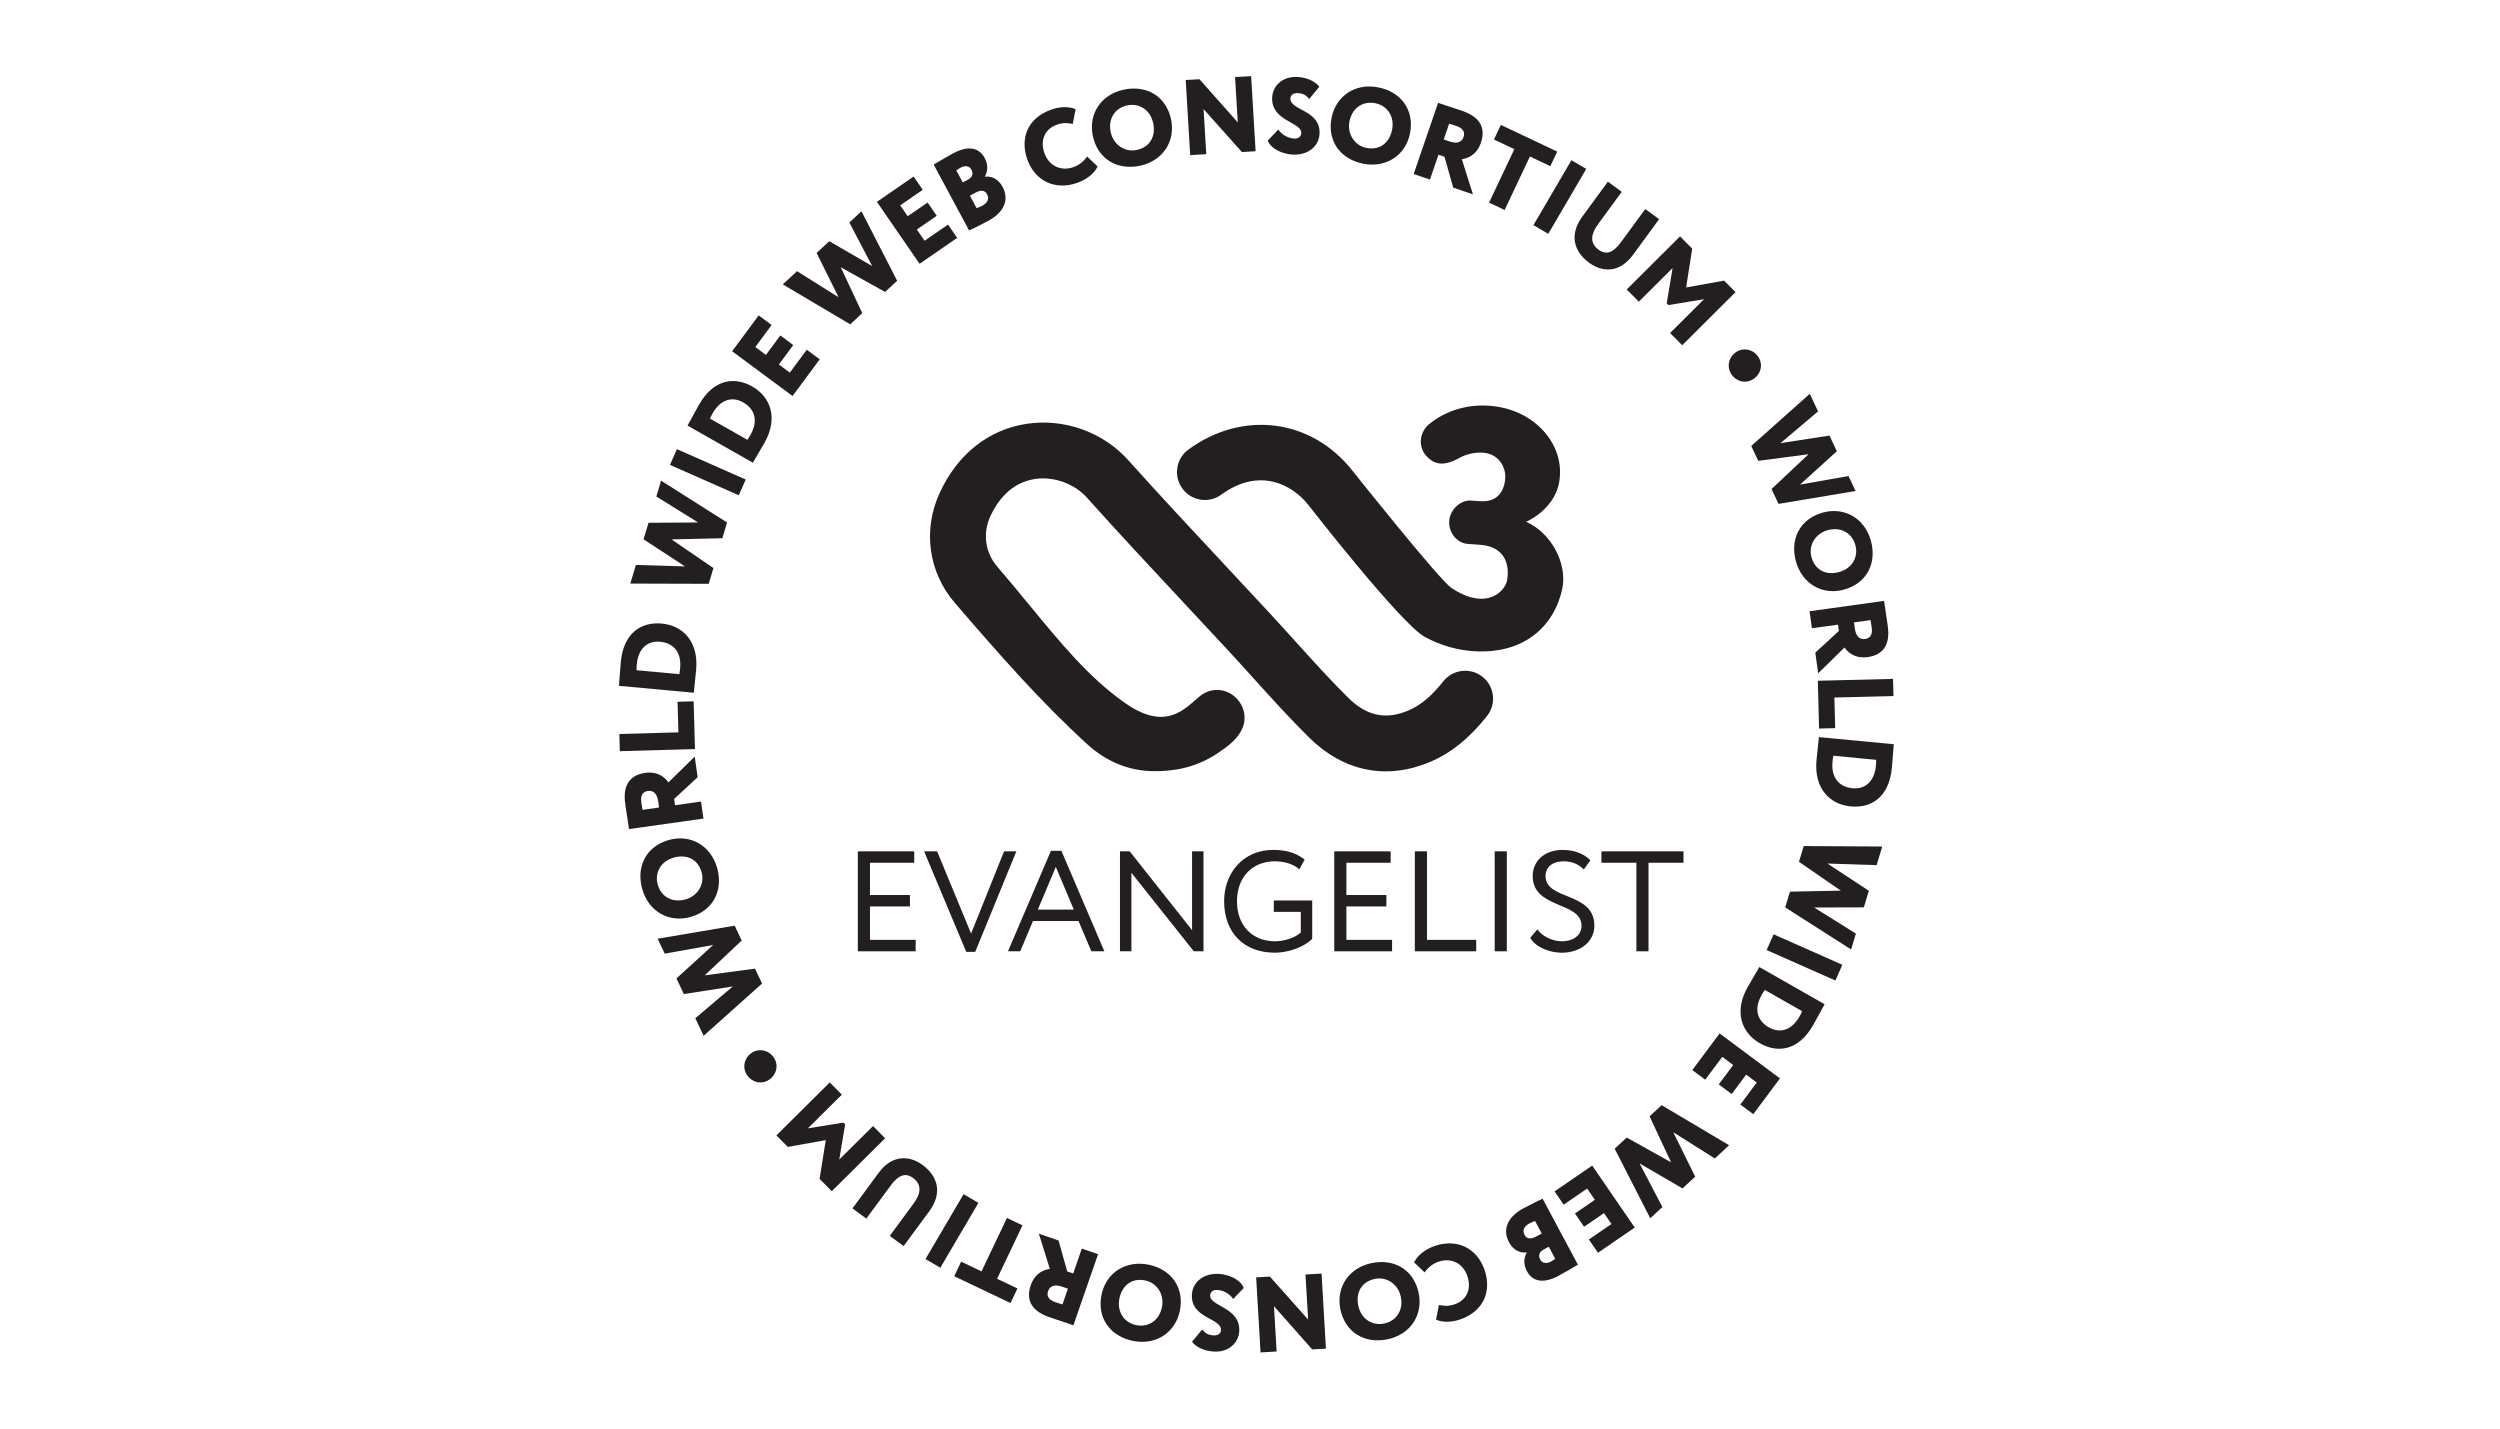
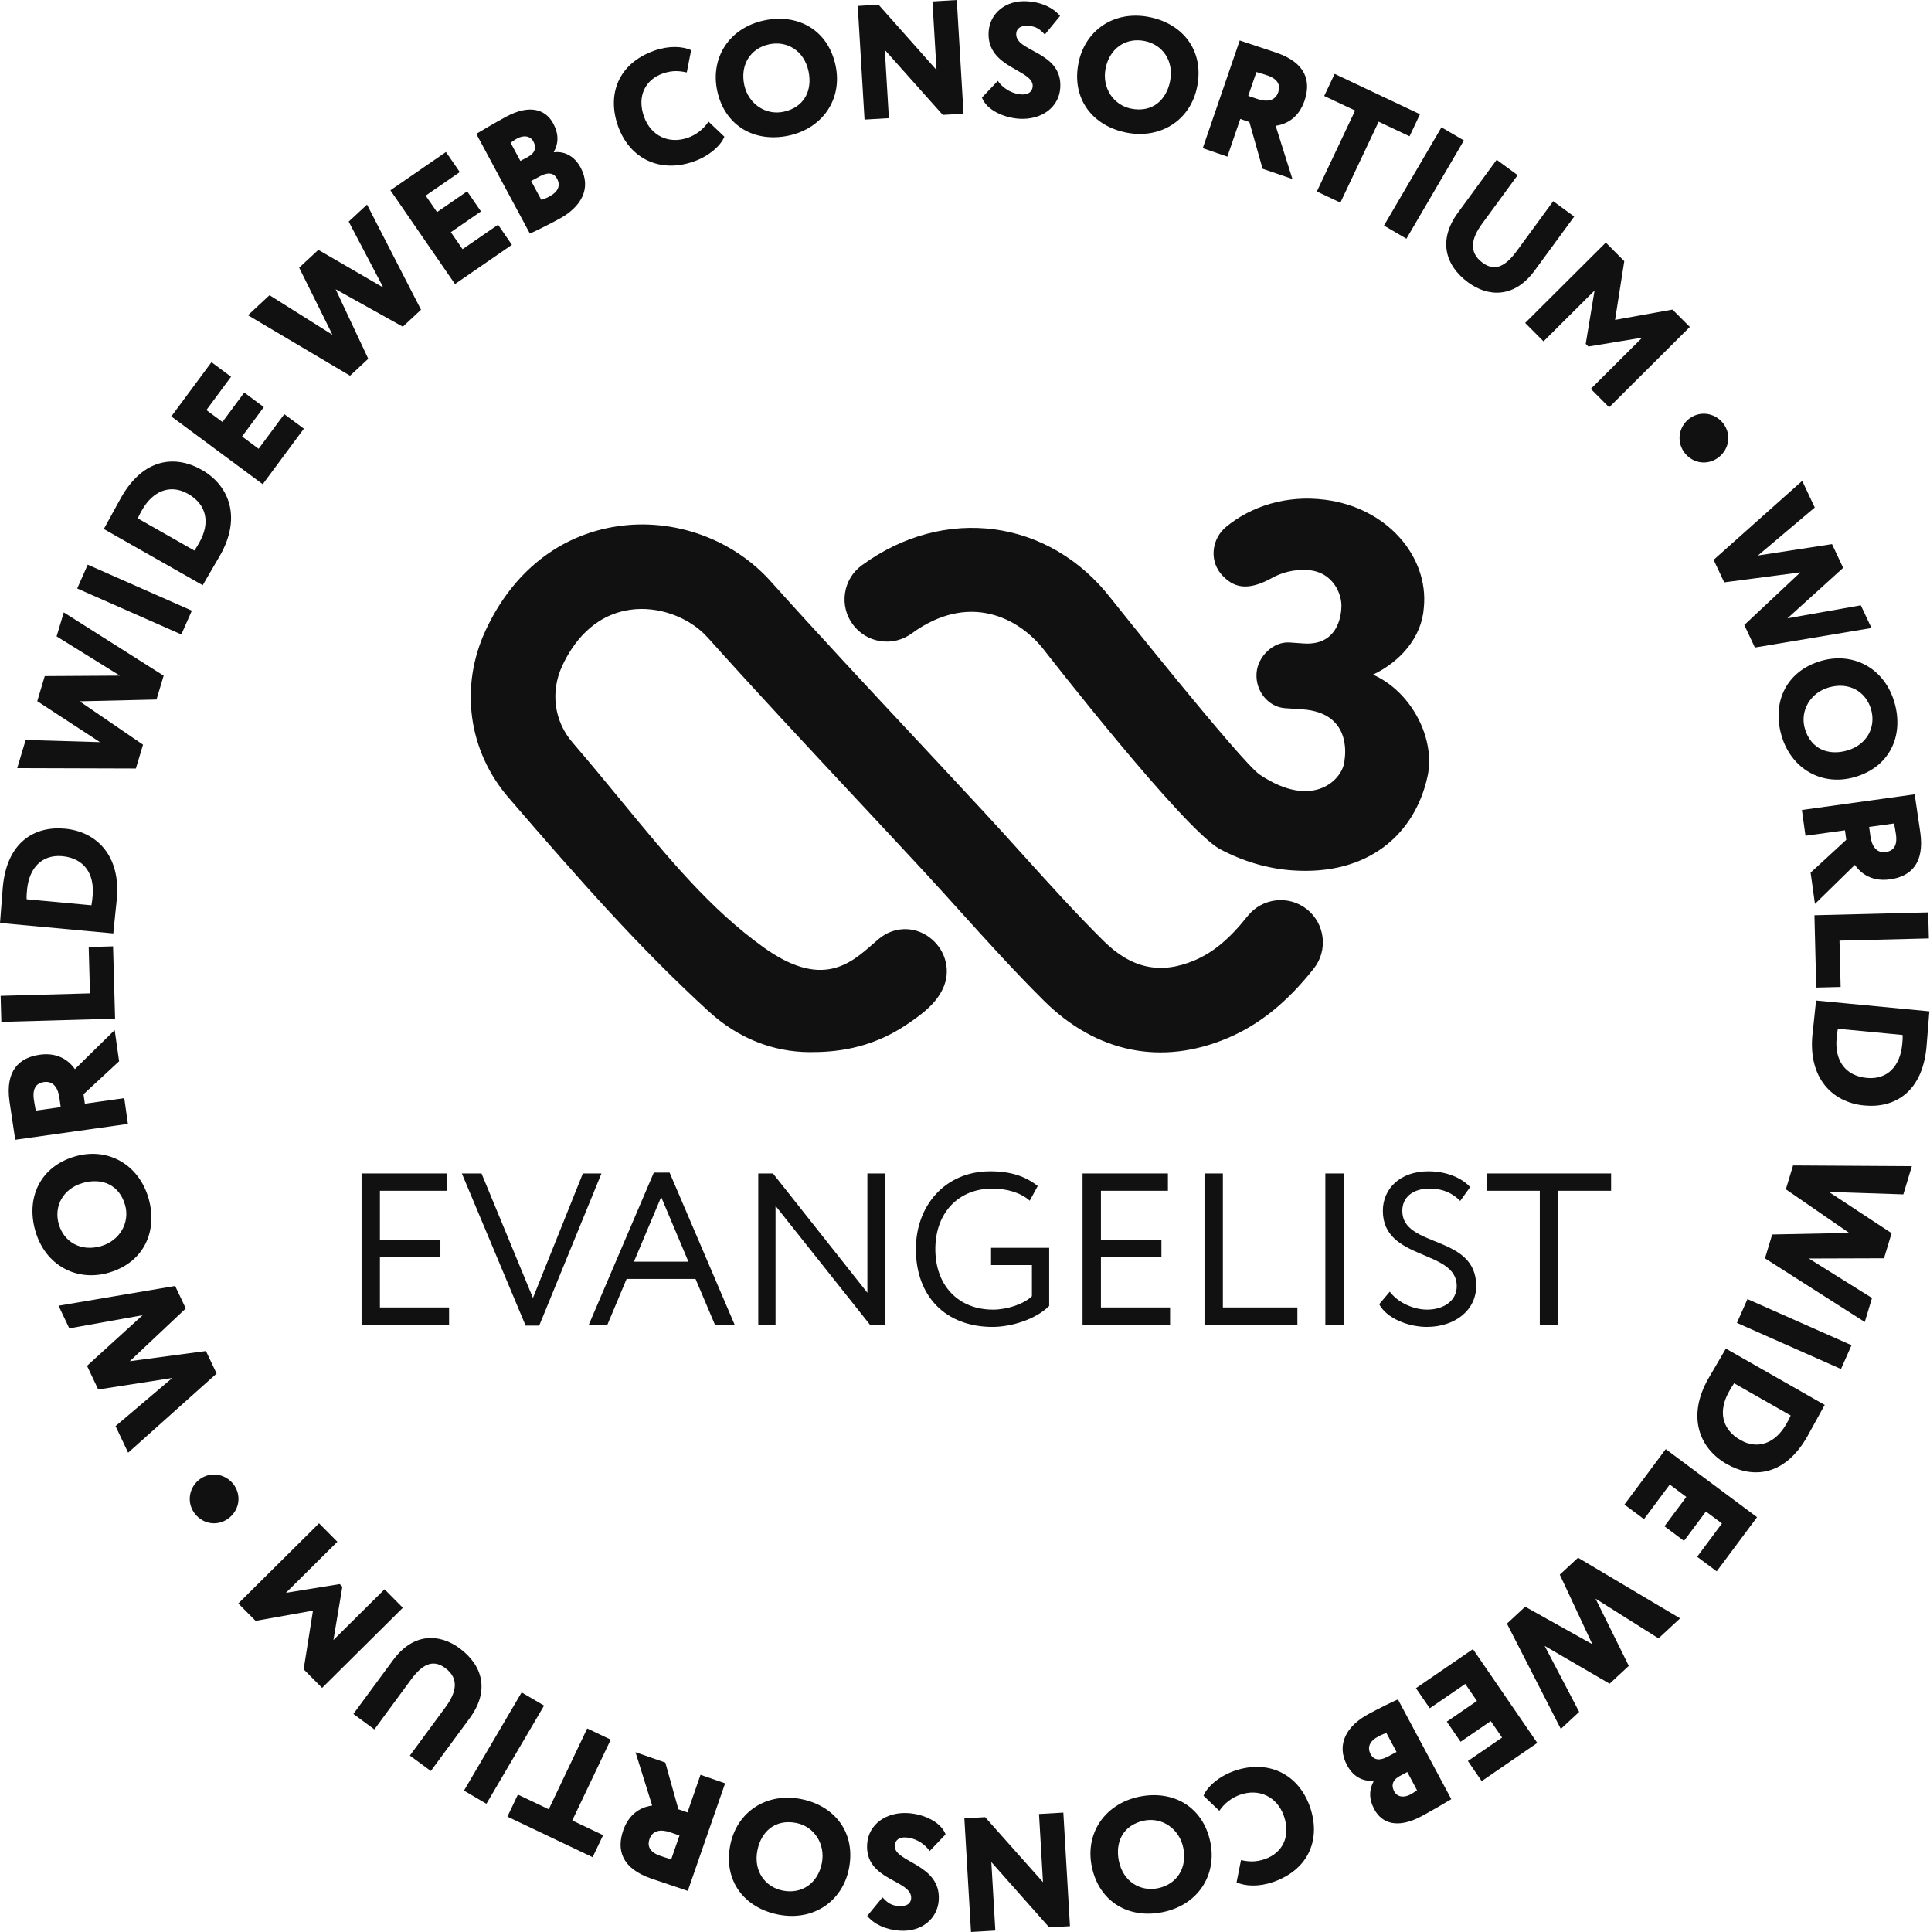
- <svg xmlns="http://www.w3.org/2000/svg" id="Layer_1" width="175" height="100" version="1.1" viewBox="0 0 175 100">
-   <defs>
-     <style>
-       .st0 {
-         fill: #231f20;
-       }
-     </style>
-   </defs>
-   <g>
-     <polygon class="st0" points="60.898 63.451 63.696 63.451 63.696 62.652 60.898 62.652 60.898 60.393 63.996 60.393 63.996 59.594 60.049 59.594 60.049 66.59 64.097 66.59 64.097 65.79 60.898 65.79 60.898 63.451" />
-     <polygon class="st0" points="70.285 59.594 67.976 65.35 65.598 59.594 64.688 59.594 67.637 66.63 68.266 66.63 71.145 59.594 70.285 59.594" />
-     <path class="st0" d="M73.567,59.554l-3.008,7.036h.859l.89-2.119h3.188l.899,2.119h.91l-3.009-7.036h-.729ZM72.648,63.672l1.259-2.989,1.26,2.989h-2.519Z" />
-     <polygon class="st0" points="83.445 65.11 79.078 59.594 78.398 59.594 78.398 66.59 79.197 66.59 79.197 61.093 83.565 66.59 84.245 66.59 84.245 59.594 83.445 59.594 83.445 65.11" />
-     <path class="st0" d="M89.166,63.831h1.89v1.439c-.37.36-1.14.62-1.8.62-1.589,0-2.668-1.1-2.668-2.799,0-1.689,1.079-2.799,2.639-2.799.669,0,1.319.19,1.729.56l.37-.679c-.569-.45-1.249-.68-2.199-.68-2.089,0-3.438,1.589-3.438,3.598,0,2.179,1.369,3.598,3.548,3.598.869,0,1.999-.35,2.618-.969v-2.688h-2.688v.799Z" />
-     <polygon class="st0" points="94.248 63.451 97.046 63.451 97.046 62.652 94.248 62.652 94.248 60.393 97.346 60.393 97.346 59.594 93.398 59.594 93.398 66.59 97.446 66.59 97.446 65.79 94.248 65.79 94.248 63.451" />
-     <polygon class="st0" points="99.888 59.594 99.038 59.594 99.038 66.59 103.335 66.59 103.335 65.79 99.888 65.79 99.888 59.594" />
-     <rect class="st0" x="104.628" y="59.594" width=".85" height="6.996" />
-     <path class="st0" d="M108.187,61.322c0-.619.479-1.029,1.259-1.029.61,0,1.05.2,1.42.57l.459-.64c-.399-.44-1.119-.729-1.929-.729-1.329,0-2.108.819-2.108,1.828,0,2.319,3.418,1.77,3.418,3.479,0,.71-.64,1.09-1.369,1.09-.59,0-1.319-.29-1.729-.83l-.489.58c.35.659,1.349,1.049,2.209,1.049,1.269,0,2.278-.749,2.278-1.898,0-2.389-3.418-1.739-3.418-3.469Z" />
-     <polygon class="st0" points="112.098 59.594 112.098 60.393 114.547 60.393 114.547 66.59 115.396 66.59 115.396 60.393 117.845 60.393 117.845 59.594 112.098 59.594" />
-     <path class="st0" d="M103.776,47.376c-.843-.669-2.075-.527-2.744.316-.829,1.046-1.582,1.675-2.441,2.041-1.583.674-2.926.389-4.223-.897-1.272-1.26-2.511-2.632-3.713-3.963-.588-.651-1.177-1.303-1.774-1.948-1.019-1.101-2.044-2.198-3.068-3.295l-.09-.097c-2.227-2.383-4.529-4.848-6.749-7.324-1.761-1.964-4.481-2.937-7.098-2.543-2.675.4-4.838,2.112-6.091,4.819-1.207,2.607-.799,5.57,1.065,7.732,3.279,3.803,6.045,6.947,9.285,9.904,1.325,1.209,2.928,1.852,4.635,1.861,1.108.005,2.777-.12,4.48-1.266.746-.502,1.44-1.018,1.746-1.806.311-.806.021-1.733-.708-2.256-.706-.509-1.634-.473-2.307.087-.085.071-.177.152-.278.24-1.059.927-2.376,2.081-5.062.153-2.461-1.767-4.366-4.083-6.573-6.766-.719-.874-1.464-1.778-2.26-2.702-.85-.986-1.034-2.342-.479-3.541.484-1.043,1.417-2.341,3.126-2.596,1.294-.195,2.745.323,3.612,1.288,2.239,2.498,4.558,4.982,6.801,7.383,1.051,1.125,2.102,2.251,3.148,3.38.586.633,1.164,1.273,1.751,1.923,1.232,1.364,2.506,2.774,3.852,4.107,2.429,2.407,5.448,3.017,8.506,1.716,1.468-.627,2.73-1.646,3.969-3.207.668-.842.527-2.073-.316-2.743Z" />
-     <path class="st0" d="M84.041,34.976c.518.081,1.032-.046,1.453-.353,2.611-1.907,4.938-.771,6.134.777,0,0,6.467,8.318,8.132,9.199,1.08.572,2.208.902,3.355.981,3.519.243,5.662-1.696,6.241-4.352.379-1.741-.747-3.917-2.524-4.702,1.263-.599,2.256-1.726,2.351-3.093.24-2.374-1.714-4.645-4.589-4.996-1.765-.224-3.403.299-4.564,1.261-.621.516-.788,1.472-.25,2.145.588.701,1.266.824,2.376.214.398-.226.996-.414,1.653-.368,1.24.086,1.595,1.203,1.561,1.711-.005.075.002,1.805-1.744,1.685l-.659-.046c-.734-.05-1.467.636-1.522,1.42-.059.835.552,1.564,1.312,1.617l.81.055c2.228.154,1.995,2.045,1.949,2.348-.043.869-1.439,2.344-3.928.667-.844-.568-6.868-8.134-6.868-8.134-2.854-3.69-7.704-4.34-11.53-1.544-.421.308-.698.761-.778,1.277-.079.515.046,1.031.353,1.452s.761.698,1.276.778Z" />
+ <svg xmlns="http://www.w3.org/2000/svg" id="Layer_1" width="59.933" height="60" version="1.1" viewBox="0 0 59.933 60">
+   <defs id="defs1906" />
+   <g id="g30" transform="matrix(0.6715809,0,0,0.6715809,-29.09672,-3.200479)">
+     <polygon points="60.898,62.089 60.898,59.83 63.996,59.83 63.996,59.03 60.049,59.03 60.049,66.026 64.097,66.026 64.097,65.226 60.898,65.226 60.898,62.887 63.696,62.887 63.696,62.089 " id="polygon6" style="fill:#111111;fill-opacity:1" />
+     <polygon points="64.688,59.03 67.637,66.066 68.266,66.066 71.145,59.03 70.285,59.03 67.976,64.787 65.598,59.03 " id="polygon8" style="fill:#111111;fill-opacity:1" />
+     <path d="M 73.567,58.99 70.559,66.026 H 71.419 L 72.308,63.907 H 75.496 L 76.395,66.026 H 77.306 L 74.297,58.99 H 73.567 Z M 72.648,63.108 73.907,60.119 75.167,63.108 H 72.648 Z" id="path10" style="fill:#111111;fill-opacity:1" />
+     <polygon points="78.398,66.026 79.197,66.026 79.197,60.529 83.565,66.026 84.245,66.026 84.245,59.03 83.445,59.03 83.445,64.547 79.078,59.03 78.398,59.03 " id="polygon12" style="fill:#111111;fill-opacity:1" />
+     <path d="M 89.166,63.267 H 91.056 V 64.707 C 90.685,65.067 89.916,65.327 89.256,65.327 87.667,65.327 86.588,64.227 86.588,62.528 86.588,60.839 87.667,59.729 89.226,59.729 89.895,59.729 90.546,59.92 90.955,60.289 L 91.325,59.61 C 90.756,59.16 90.076,58.93 89.126,58.93 87.037,58.93 85.688,60.519 85.688,62.528 85.688,64.707 87.057,66.126 89.236,66.126 90.105,66.126 91.235,65.776 91.854,65.157 V 62.468 H 89.166 Z" id="path14" style="fill:#111111;fill-opacity:1" />
+     <polygon points="94.248,62.089 94.248,59.83 97.346,59.83 97.346,59.03 93.398,59.03 93.398,66.026 97.446,66.026 97.446,65.226 94.248,65.226 94.248,62.887 97.046,62.887 97.046,62.089 " id="polygon16" style="fill:#111111;fill-opacity:1" />
+     <polygon points="103.335,66.026 103.335,65.226 99.888,65.226 99.888,59.03 99.038,59.03 99.038,66.026 " id="polygon18" style="fill:#111111;fill-opacity:1" />
+     <rect x="104.628" y="59.03" width="0.85" height="6.996" id="rect20" style="fill:#111111;fill-opacity:1" />
+     <path d="M 108.187,60.758 C 108.187,60.139 108.667,59.729 109.446,59.729 110.057,59.729 110.496,59.929 110.866,60.299 L 111.325,59.66 C 110.926,59.219 110.206,58.93 109.396,58.93 108.067,58.93 107.288,59.75 107.288,60.758 107.288,63.078 110.706,62.528 110.706,64.237 110.706,64.947 110.066,65.327 109.337,65.327 108.747,65.327 108.017,65.037 107.607,64.497 L 107.118,65.077 C 107.468,65.736 108.467,66.126 109.327,66.126 110.596,66.126 111.605,65.377 111.605,64.227 111.605,61.839 108.187,62.488 108.187,60.758 Z" id="path22" style="fill:#111111;fill-opacity:1" />
+     <polygon points="114.547,66.026 115.396,66.026 115.396,59.83 117.845,59.83 117.845,59.03 112.098,59.03 112.098,59.83 114.547,59.83 " id="polygon24" style="fill:#111111;fill-opacity:1" />
+     <path d="M 103.776,46.812 C 102.933,46.143 101.701,46.285 101.032,47.129 100.202,48.174 99.449,48.804 98.591,49.17 97.007,49.844 95.665,49.559 94.367,48.273 93.096,47.014 91.857,45.641 90.654,44.311 90.066,43.66 89.477,43.007 88.881,42.363 87.861,41.262 86.836,40.165 85.813,39.068 L 85.722,38.971 C 83.495,36.587 81.193,34.122 78.973,31.647 77.212,29.683 74.492,28.71 71.875,29.103 69.2,29.503 67.037,31.215 65.784,33.922 64.577,36.53 64.985,39.493 66.849,41.654 70.128,45.457 72.894,48.601 76.134,51.559 77.459,52.767 79.062,53.411 80.77,53.419 81.877,53.425 83.546,53.3 85.25,52.153 85.995,51.651 86.69,51.135 86.995,50.347 87.306,49.54 87.016,48.613 86.288,48.091 85.581,47.582 84.654,47.618 83.98,48.178 83.895,48.248 83.803,48.33 83.702,48.418 82.643,49.345 81.326,50.499 78.64,48.571 76.18,46.804 74.275,44.488 72.067,41.805 71.348,40.931 70.603,40.027 69.808,39.103 68.958,38.118 68.774,36.761 69.328,35.562 69.812,34.519 70.746,33.221 72.454,32.966 73.749,32.771 75.2,33.289 76.066,34.254 78.305,36.751 80.624,39.236 82.867,41.637 83.918,42.762 84.969,43.888 86.015,45.017 86.601,45.649 87.179,46.29 87.766,46.94 88.998,48.304 90.272,49.713 91.617,51.047 94.047,53.454 97.066,54.064 100.123,52.763 101.591,52.136 102.853,51.117 104.092,49.556 104.761,48.713 104.619,47.483 103.776,46.812 Z" id="path26" style="fill:#111111;fill-opacity:1" />
+     <path d="M 84.041,34.412 C 84.559,34.492 85.073,34.366 85.494,34.059 88.105,32.151 90.432,33.288 91.628,34.836 91.628,34.836 98.095,43.153 99.76,44.035 100.84,44.607 101.969,44.937 103.115,45.016 106.634,45.26 108.778,43.321 109.356,40.665 109.735,38.923 108.609,36.748 106.832,35.963 108.095,35.364 109.088,34.237 109.183,32.87 109.423,30.496 107.469,28.225 104.594,27.873 102.829,27.65 101.191,28.172 100.031,29.134 99.41,29.65 99.243,30.606 99.781,31.28 100.369,31.981 101.047,32.103 102.156,31.494 102.554,31.268 103.152,31.08 103.81,31.125 105.05,31.211 105.405,32.328 105.37,32.836 105.365,32.911 105.372,34.641 103.626,34.521 L 102.967,34.475 C 102.234,34.425 101.5,35.111 101.446,35.895 101.387,36.73 101.998,37.459 102.757,37.513 L 103.567,37.568 C 105.795,37.722 105.563,39.614 105.516,39.916 105.473,40.785 104.077,42.26 101.588,40.583 100.744,40.015 94.72,32.449 94.72,32.449 91.866,28.759 87.017,28.109 83.19,30.905 82.769,31.212 82.492,31.665 82.412,32.182 82.332,32.697 82.457,33.213 82.765,33.634 83.073,34.054 83.526,34.332 84.041,34.412 Z" id="path28" style="fill:#111111;fill-opacity:1" />
  </g>
-   <g>
-     <polygon class="st0" points="52.852 67.806 49.33 68.276 51.919 65.835 51.427 64.796 46.034 65.71 46.531 66.756 49.921 66.149 47.351 68.49 47.869 69.584 51.295 69.051 48.671 71.276 49.253 72.506 53.345 68.847 52.852 67.806" />
-     <path class="st0" d="M48.344,64.186c1.615-.46,2.292-1.897,1.854-3.439-.44-1.541-1.853-2.383-3.387-1.946-1.614.46-2.292,1.897-1.853,3.438.459,1.615,1.918,2.365,3.386,1.946ZM46.043,61.931c-.233-.819.192-1.635,1.118-1.899.854-.243,1.677.062,1.951,1.025.231.81-.249,1.652-1.118,1.899-.927.264-1.712-.185-1.951-1.025Z" />
-     <path class="st0" d="M49.074,56.11l-1.824.257-.062-.439,1.646-1.523-.204-1.444-1.841,1.808c-.181-.263-.66-.803-1.627-.667-.961.136-1.597.741-1.397,2.163.021.149.224,1.48.265,1.77l5.211-.734-.168-1.191ZM44.98,56.687c-.042-.244-.063-.34-.088-.519-.081-.573.174-.761.464-.801.439-.062.653.272.718.727l.061.431-1.155.162Z" />
-     <polygon class="st0" points="48.555 49.091 47.428 49.123 47.488 51.265 43.355 51.38 43.388 52.583 48.649 52.435 48.555 49.091" />
-     <path class="st0" d="M48.579,48.366c.046-.501.124-1.189.15-1.467.185-2-.936-3.116-2.403-3.25-1.393-.129-2.678.606-2.871,2.702-.032.344-.095,1.275-.121,1.552l-.009.105,5.242.484.012-.127ZM47.61,46.759c-.016.172-.026.277-.055.433l-2.995-.277c-.009-.151.007-.317.019-.444.09-.974.664-1.637,1.631-1.549.996.093,1.497.803,1.401,1.836Z" />
-     <polygon class="st0" points="49.941 39.766 47.009 37.759 50.565 37.676 50.895 36.575 46.276 33.647 45.944 34.756 48.87 36.573 45.396 36.594 45.049 37.754 47.951 39.649 44.513 39.547 44.122 40.851 49.611 40.867 49.941 39.766" />
-     <rect class="st0" x="48.946" y="30.423" width="1.204" height="5.265" transform="translate(-.70091 65.03402) rotate(-66.18191)" />
-     <path class="st0" d="M52.766,32.28c.25-.438.604-1.032.742-1.274.991-1.746.429-3.224-.853-3.952-1.216-.69-2.688-.55-3.728,1.281-.171.301-.612,1.123-.749,1.364l-.052.092,4.577,2.599.063-.111ZM52.317,30.788l-2.616-1.486c.054-.141.136-.286.199-.396.483-.85,1.281-1.219,2.124-.739.87.494,1.033,1.348.52,2.25-.085.15-.137.241-.227.371Z" />
-     <polygon class="st0" points="57.381 25.153 56.475 24.482 55.288 26.082 54.522 25.514 55.528 24.155 54.623 23.482 53.614 24.843 52.872 24.291 54.013 22.75 53.107 22.079 51.249 24.587 55.478 27.721 57.381 25.153" />
-     <polygon class="st0" points="60.359 21.92 58.85 18.705 61.957 20.437 62.8 19.653 60.302 14.79 59.454 15.577 61.055 18.626 58.05 16.883 57.163 17.707 58.703 20.811 55.791 18.98 54.795 19.907 59.517 22.703 60.359 21.92" />
-     <polygon class="st0" points="67.003 16.651 66.363 15.721 64.721 16.852 64.178 16.066 65.572 15.106 64.933 14.176 63.539 15.137 63.014 14.375 64.593 13.286 63.953 12.358 61.383 14.128 64.37 18.465 67.003 16.651" />
-     <path class="st0" d="M69.186,15.454c1.007-.541,1.517-1.404.994-2.378-.321-.597-.827-.76-1.232-.705l-.007-.013c.224-.41.234-.835-.025-1.319-.346-.642-1.07-.91-2.176-.315-.504.271-1.132.643-1.383.794l2.478,4.611c.286-.12.909-.438,1.352-.676ZM69.091,13.592c.168.312.058.601-.353.821-.199.107-.295.133-.379.153l-.466-.868.411-.221c.344-.185.631-.177.787.114ZM67.395,12.771l-.452-.841c.112-.077.184-.133.317-.205.259-.14.586-.136.735.142.181.338.024.568-.248.714l-.352.189Z" />
-     <path class="st0" d="M75.419,12.796c.673-.238,1.233-.707,1.412-1.146l-.734-.697c-.245.366-.595.617-.949.744-.893.315-1.723-.092-2.035-.971-.346-.978.091-1.723.857-1.994.468-.166.794-.122,1.122-.055l.201-1.029c-.4-.185-1.041-.213-1.7.021-1.708.605-2.189,2.06-1.684,3.484.548,1.545,1.973,2.188,3.51,1.643Z" />
-     <path class="st0" d="M79.803,11.601c1.567-.334,2.502-1.686,2.17-3.246-.349-1.641-1.737-2.415-3.304-2.081-1.641.349-2.488,1.751-2.17,3.246.35,1.641,1.737,2.415,3.304,2.081ZM78.904,7.377c.832-.177,1.618.302,1.819,1.244.185.868-.176,1.668-1.155,1.876-.824.176-1.63-.36-1.818-1.243-.201-.942.3-1.695,1.154-1.877Z" />
-     <polygon class="st0" points="86.454 5.396 86.643 8.566 83.96 5.545 82.999 5.602 83.313 10.859 84.439 10.792 84.251 7.638 86.932 10.643 87.893 10.586 87.58 5.329 86.454 5.396" />
-     <path class="st0" d="M90.569,9.697c-.368-.025-.815-.227-1.09-.629l-.736.774c.218.579,1.016.933,1.722.978,1.014.066,1.842-.513,1.901-1.429.111-1.711-2.094-1.644-2.037-2.514.015-.24.22-.378.55-.355.39.024.555.171.772.404l.704-.859c-.307-.374-.833-.634-1.508-.678-1.051-.068-1.742.595-1.794,1.406-.11,1.696,2.087,1.741,2.036,2.529-.016.248-.207.394-.521.374Z" />
-     <path class="st0" d="M95.432,11.462c1.573.308,2.964-.57,3.27-2.136.322-1.646-.651-2.902-2.224-3.21-1.646-.323-2.976.637-3.269,2.135-.322,1.647.651,2.903,2.224,3.21ZM94.463,8.497c.185-.945.941-1.442,1.798-1.274.835.163,1.37.912,1.186,1.857-.17.871-.816,1.466-1.798,1.273-.827-.162-1.359-.971-1.186-1.857Z" />
-     <path class="st0" d="M100.694,10.829l.42.143.611,2.16,1.38.474-.776-2.462c.317-.043,1.016-.225,1.334-1.15.315-.918.064-1.76-1.296-2.228-.142-.048-1.421-.472-1.699-.567l-1.711,4.981,1.139.391.599-1.743ZM101.44,8.659c.237.073.333.098.503.156.548.188.6.501.505.779-.145.42-.54.458-.974.31l-.413-.142.379-1.103Z" />
-     <polygon class="st0" points="108.523 11.632 109.005 10.611 105.058 8.745 104.575 9.766 106.005 10.441 104.235 14.185 105.324 14.699 107.093 10.956 108.523 11.632" />
-     <rect class="st0" x="106.556" y="13.191" width="5.265" height="1.203" transform="translate(42.13559 101.0633) rotate(-59.6634)" />
-     <path class="st0" d="M111.239,18.393c.911.667,2.123.743,3.073-.557l1.826-2.493-.971-.711-1.683,2.3c-.498.68-.989.982-1.578.551-.679-.498-.512-1.148-.027-1.81l1.644-2.245-.971-.711-1.794,2.451c-.911,1.245-.61,2.425.482,3.224Z" />
-     <polygon class="st0" points="114.719 21.116 117.08 18.764 116.671 21.232 116.793 21.355 119.284 20.944 116.906 23.312 117.755 24.166 121.487 20.449 120.685 19.644 118.029 20.122 118.455 17.405 117.601 16.547 113.87 20.264 114.719 21.116" />
-     <polygon class="st0" points="123.077 32.258 126.599 31.796 124.006 34.231 124.496 35.272 129.889 34.369 129.396 33.321 126.004 33.921 128.579 31.587 128.063 30.491 124.637 31.017 127.265 28.798 126.685 27.566 122.587 31.218 123.077 32.258" />
-     <path class="st0" d="M127.575,35.886c-1.613.458-2.293,1.892-1.855,3.433.437,1.541,1.848,2.383,3.381,1.948,1.614-.458,2.293-1.893,1.856-3.434-.457-1.613-1.913-2.364-3.382-1.948ZM129.872,38.142c.232.817-.193,1.634-1.119,1.897-.853.242-1.675-.064-1.948-1.027-.23-.81.251-1.65,1.119-1.896.926-.263,1.71.187,1.948,1.026Z" />
-     <path class="st0" d="M126.836,43.978l1.825-.253.061.44-1.65,1.52.201,1.445,1.845-1.805c.18.263.658.804,1.627.67.961-.134,1.599-.739,1.401-2.162-.02-.149-.221-1.48-.261-1.771l-5.216.724.166,1.192ZM130.934,43.408c.042.245.063.341.088.519.079.574-.176.761-.466.802-.44.061-.653-.274-.716-.729l-.059-.432,1.154-.16Z" />
-     <polygon class="st0" points="127.333 50.998 128.462 50.97 128.409 48.827 132.543 48.725 132.512 47.522 127.25 47.653 127.333 50.998" />
-     <path class="st0" d="M127.324,51.596l-.012.127c-.048.502-.129,1.189-.156,1.467-.19,2.0.927,3.12,2.395,3.259,1.393.133,2.68-.598,2.881-2.695.033-.344.099-1.276.125-1.552l.01-.105-5.243-.501ZM131.309,53.632c-.093.974-.67,1.637-1.636,1.544-.996-.095-1.496-.808-1.397-1.841.017-.173.026-.278.057-.434l2.995.287c.008.151-.007.316-.019.444Z" />
-     <polygon class="st0" points="125.928 60.326 128.857 62.344 125.296 62.416 124.963 63.518 129.578 66.463 129.913 65.353 126.99 63.525 130.469 63.515 130.819 62.355 127.92 60.448 131.362 60.56 131.756 59.256 126.262 59.224 125.928 60.326" />
-     <rect class="st0" x="125.713" y="64.387" width="1.204" height="5.265" transform="translate(13.86313 155.3469) rotate(-66.09787)" />
-     <path class="st0" d="M123.089,67.803c-.25.438-.605,1.031-.743,1.274-.994,1.744-.434,3.223.846,3.952,1.215.693,2.688.555,3.73-1.275.171-.301.613-1.122.751-1.364l.053-.092-4.575-2.606-.063.111ZM123.536,69.295l2.614,1.489c-.055.142-.138.286-.201.398-.484.849-1.282,1.217-2.125.736-.869-.495-1.031-1.35-.517-2.251.086-.15.138-.242.229-.372Z" />
-     <polygon class="st0" points="118.462 74.904 119.367 75.579 120.559 73.98 121.325 74.552 120.313 75.908 121.218 76.583 122.231 75.225 122.972 75.779 121.825 77.318 122.73 77.992 124.597 75.488 120.373 72.341 118.462 74.904" />
-     <polygon class="st0" points="115.471 78.145 116.978 81.364 113.871 79.628 113.027 80.41 115.519 85.28 116.368 84.493 114.771 81.44 117.776 83.189 118.664 82.365 117.126 79.256 120.039 81.092 121.037 80.166 116.315 77.362 115.471 78.145" />
-     <polygon class="st0" points="108.819 83.396 109.457 84.326 111.1 83.199 111.64 83.987 110.245 84.944 110.883 85.873 112.278 84.917 112.802 85.679 111.221 86.764 111.859 87.693 114.431 85.928 111.454 81.589 108.819 83.396" />
-     <path class="st0" d="M106.632,84.588c-1.007.539-1.519,1.401-.998,2.375.319.596.825.761,1.231.706l.007.013c-.224.41-.236.835.023,1.318.344.643,1.068.913,2.175.32.504-.269,1.133-.64,1.384-.792l-2.468-4.614c-.286.12-.91.436-1.354.673ZM106.723,86.449c-.166-.312-.057-.6.355-.82.198-.107.295-.133.38-.152l.464.868-.411.22c-.345.184-.631.176-.788-.116ZM108.418,87.273l.45.842c-.112.077-.185.133-.317.203-.259.138-.586.135-.734-.144-.18-.338-.023-.568.25-.714l.351-.188Z" />
-     <path class="st0" d="M100.406,87.226c-.673.236-1.234.705-1.414,1.144l.732.698c.246-.365.596-.616.951-.741.893-.315,1.723.094,2.033.974.344.978-.095,1.724-.862,1.993-.467.164-.794.12-1.12.052l-.205,1.028c.4.186,1.04.216,1.7-.017,1.71-.602,2.194-2.056,1.692-3.481-.544-1.546-1.967-2.193-3.507-1.65Z" />
-     <path class="st0" d="M96.005,88.418c-1.568.331-2.506,1.682-2.177,3.243.346,1.642,1.733,2.419,3.302,2.088,1.641-.346,2.492-1.747,2.177-3.243-.346-1.641-1.732-2.418-3.301-2.088ZM96.897,92.645c-.832.175-1.619-.305-1.816-1.247-.183-.869.178-1.668,1.158-1.875.825-.174,1.63.364,1.816,1.247.198.942-.304,1.694-1.158,1.875Z" />
-     <polygon class="st0" points="91.384 89.215 91.568 92.368 88.892 89.361 87.931 89.416 88.238 94.671 89.364 94.605 89.179 91.438 91.855 94.459 92.816 94.403 92.509 89.15 91.384 89.215" />
-     <path class="st0" d="M85.234,90.299c.368.024.815.228,1.09.631l.738-.773c-.218-.581-1.016-.936-1.722-.983-1.014-.068-1.844.51-1.905,1.426-.114,1.713,2.093,1.648,2.034,2.52-.016.24-.221.378-.552.355-.389-.026-.554-.173-.772-.406l-.706.857c.307.375.833.637,1.508.682,1.051.069,1.745-.593,1.799-1.404.113-1.697-2.087-1.747-2.034-2.536.017-.248.207-.393.523-.372Z" />
-     <path class="st0" d="M80.375,88.522c-1.572-.309-2.964.567-3.272,2.131-.324,1.646.647,2.902,2.22,3.212,1.645.325,2.976-.632,3.271-2.13.325-1.646-.646-2.903-2.219-3.213ZM81.339,91.488c-.186.945-.943,1.44-1.799,1.271-.834-.165-1.368-.913-1.182-1.858.171-.871.817-1.464,1.798-1.272.827.163,1.357.973,1.183,1.859Z" />
-     <path class="st0" d="M75.124,89.143l-.42-.146-.605-2.161-1.379-.478.77,2.465c-.317.041-1.016.221-1.337,1.144-.318.918-.068,1.76,1.289,2.231.142.049,1.42.476,1.697.572l1.726-4.975-1.138-.395-.603,1.742ZM74.372,91.311c-.237-.075-.332-.1-.502-.159-.548-.19-.599-.502-.503-.779.145-.42.54-.458.974-.308l.413.143-.382,1.102Z" />
-     <polygon class="st0" points="70.486 85.257 68.707 88.996 67.279 88.316 66.795 89.336 70.736 91.213 71.222 90.194 69.794 89.514 71.574 85.775 70.486 85.257" />
-     <rect class="st0" x="64.005" y="85.565" width="5.266" height="1.204" transform="translate(-41.40913 99.99478) rotate(-59.57622)" />
-     <path class="st0" d="M64.582,81.549c-.909-.669-2.121-.748-3.076.549l-1.834,2.49.97.714,1.691-2.297c.5-.678.993-.979,1.58-.546.679.5.508,1.15.022,1.81l-1.652,2.243.97.714,1.803-2.448c.915-1.243.617-2.424-.474-3.228Z" />
-     <polygon class="st0" points="61.112 78.823 58.748 81.169 59.161 78.704 59.04 78.582 56.55 78.985 58.93 76.625 58.083 75.771 54.348 79.478 55.147 80.283 57.802 79.81 57.371 82.525 58.224 83.384 61.959 79.677 61.112 78.823" />
-     <path class="st0" d="M53.222,73.515c-.609,0-1.12.511-1.12,1.128,0,.609.511,1.128,1.12,1.128.616,0,1.135-.519,1.135-1.128,0-.617-.519-1.128-1.135-1.128Z" />
-     <path class="st0" d="M121.011,25.588c0,.609.511,1.128,1.12,1.128.616,0,1.135-.519,1.135-1.128,0-.617-.519-1.128-1.135-1.128-.609,0-1.12.511-1.12,1.128Z" />
+   <g id="g124" transform="matrix(0.6715809,0,0,0.6715809,-29.09672,-3.200479)">
+     <polygon points="51.427,64.232 46.034,65.146 46.531,66.193 49.921,65.585 47.351,67.926 47.869,69.02 51.295,68.488 48.671,70.713 49.253,71.943 53.345,68.283 52.852,67.242 49.33,67.712 51.919,65.272 " id="polygon32" style="fill:#111111;fill-opacity:1" />
+     <path d="M 48.344,63.622 C 49.959,63.162 50.636,61.725 50.198,60.183 49.758,58.642 48.345,57.8 46.811,58.238 45.197,58.698 44.519,60.134 44.958,61.676 45.417,63.29 46.876,64.041 48.344,63.622 Z M 46.043,61.367 C 45.811,60.548 46.235,59.732 47.161,59.468 48.015,59.224 48.838,59.53 49.112,60.492 49.343,61.303 48.863,62.144 47.994,62.392 47.068,62.656 46.282,62.207 46.043,61.367 Z" id="path34" style="fill:#111111;fill-opacity:1" />
+     <path d="M 49.074,55.547 47.251,55.804 47.189,55.365 48.835,53.842 48.63,52.398 46.79,54.206 C 46.609,53.943 46.13,53.402 45.163,53.539 44.202,53.675 43.566,54.281 43.766,55.702 43.787,55.852 43.99,57.182 44.031,57.472 L 49.242,56.738 49.074,55.547 Z M 44.98,56.123 C 44.937,55.879 44.917,55.784 44.891,55.604 44.811,55.031 45.065,54.843 45.356,54.803 45.795,54.741 46.009,55.075 46.074,55.529 L 46.134,55.961 44.98,56.123 Z" id="path36" style="fill:#111111;fill-opacity:1" />
+     <polygon points="43.355,50.816 43.388,52.02 48.649,51.872 48.555,48.527 47.428,48.559 47.488,50.701 " id="polygon38" style="opacity:1;fill:#111111;fill-opacity:1" />
+     <path d="M 48.579,47.802 C 48.626,47.301 48.704,46.613 48.729,46.336 48.914,44.336 47.794,43.22 46.326,43.086 44.933,42.957 43.649,43.692 43.456,45.788 43.424,46.133 43.361,47.063 43.335,47.341 L 43.326,47.446 48.568,47.93 48.579,47.802 Z M 47.61,46.195 C 47.594,46.367 47.584,46.472 47.555,46.628 L 44.559,46.351 C 44.55,46.2 44.566,46.034 44.578,45.907 44.667,44.934 45.242,44.27 46.209,44.358 47.205,44.451 47.705,45.161 47.61,46.195 Z" id="path40" style="fill:#111111;fill-opacity:1" />
+     <polygon points="50.895,36.011 46.276,33.084 45.944,34.193 48.87,36.009 45.396,36.03 45.049,37.19 47.951,39.085 44.513,38.984 44.122,40.287 49.611,40.304 49.941,39.202 47.009,37.196 50.565,37.113 " id="polygon42" style="fill:#111111;fill-opacity:1" />
+     <rect x="48.946" y="29.859" width="1.204" height="5.265" transform="rotate(-66.18191,49.54775,32.4911)" id="rect44" style="fill:#111111;fill-opacity:1" />
+     <path d="M 52.766,31.717 C 53.016,31.278 53.37,30.684 53.508,30.442 54.499,28.696 53.937,27.219 52.655,26.491 51.439,25.801 49.967,25.941 48.928,27.772 48.756,28.073 48.316,28.895 48.179,29.136 L 48.127,29.228 52.703,31.827 52.766,31.717 Z M 52.317,30.225 49.702,28.739 C 49.755,28.598 49.838,28.453 49.901,28.342 50.384,27.493 51.181,27.123 52.024,27.603 52.894,28.097 53.057,28.951 52.545,29.853 52.46,30.003 52.408,30.095 52.317,30.225 Z" id="path46" style="fill:#111111;fill-opacity:1" />
+     <polygon points="54.522,24.95 55.528,23.591 54.623,22.919 53.614,24.279 52.872,23.728 54.013,22.187 53.107,21.515 51.249,24.023 55.478,27.157 57.381,24.589 56.475,23.918 55.288,25.519 " id="polygon48" style="fill:#111111;fill-opacity:1" />
+     <polygon points="62.8,19.089 60.302,14.226 59.454,15.013 61.055,18.063 58.05,16.319 57.163,17.143 58.703,20.248 55.791,18.417 54.795,19.343 59.517,22.14 60.359,21.357 58.85,18.141 61.957,19.873 " id="polygon50" style="fill:#111111;fill-opacity:1" />
+     <polygon points="64.178,15.502 65.572,14.542 64.933,13.613 63.539,14.573 63.014,13.812 64.593,12.723 63.953,11.794 61.383,13.564 64.37,17.901 67.003,16.087 66.363,15.157 64.721,16.288 " id="polygon52" style="fill:#111111;fill-opacity:1" />
+     <path d="M 69.186,14.89 C 70.194,14.349 70.703,13.486 70.18,12.513 69.859,11.916 69.353,11.753 68.948,11.808 L 68.941,11.795 C 69.164,11.385 69.175,10.96 68.915,10.476 68.57,9.835 67.845,9.566 66.739,10.161 66.235,10.432 65.607,10.804 65.356,10.955 L 67.834,15.566 C 68.12,15.446 68.743,15.128 69.186,14.89 Z M 69.091,13.028 C 69.259,13.34 69.15,13.629 68.739,13.85 68.54,13.957 68.443,13.983 68.36,14.003 L 67.893,13.135 68.304,12.914 C 68.648,12.729 68.935,12.737 69.091,13.028 Z M 67.395,12.208 66.943,11.367 C 67.055,11.289 67.127,11.233 67.259,11.162 67.518,11.022 67.845,11.027 67.994,11.305 68.176,11.643 68.018,11.873 67.746,12.019 L 67.395,12.208 Z" id="path54" style="fill:#111111;fill-opacity:1" />
+     <path d="M 75.419,12.232 C 76.092,11.995 76.652,11.525 76.831,11.086 L 76.097,10.389 C 75.853,10.756 75.503,11.007 75.149,11.133 74.256,11.448 73.426,11.041 73.114,10.162 72.767,9.185 73.204,8.439 73.971,8.168 74.439,8.002 74.765,8.046 75.092,8.114 L 75.293,7.085 C 74.893,6.899 74.253,6.872 73.594,7.105 71.886,7.71 71.405,9.165 71.909,10.59 72.458,12.134 73.882,12.778 75.419,12.232 Z" id="path56" style="fill:#111111;fill-opacity:1" />
+     <path d="M 79.803,11.037 C 81.37,10.703 82.305,9.351 81.973,7.791 81.623,6.15 80.236,5.376 78.669,5.71 77.028,6.059 76.181,7.462 76.498,8.956 76.848,10.597 78.235,11.37 79.803,11.037 Z M 78.904,6.813 C 79.736,6.636 80.522,7.115 80.722,8.057 80.907,8.925 80.546,9.725 79.568,9.933 78.744,10.108 77.937,9.573 77.75,8.69 77.549,7.748 78.05,6.995 78.904,6.813 Z" id="path58" style="fill:#111111;fill-opacity:1" />
+     <polygon points="82.999,5.039 83.313,10.295 84.439,10.229 84.251,7.074 86.932,10.079 87.893,10.023 87.58,4.766 86.454,4.833 86.643,8.002 83.96,4.981 " id="polygon60" style="fill:#111111;fill-opacity:1" />
+     <path d="M 90.569,9.133 C 90.201,9.109 89.755,8.907 89.48,8.504 L 88.744,9.278 C 88.962,9.857 89.76,10.211 90.466,10.256 91.479,10.322 92.308,9.743 92.367,8.828 92.478,7.117 90.273,7.184 90.33,6.314 90.345,6.074 90.55,5.936 90.88,5.958 91.27,5.983 91.435,6.13 91.653,6.362 L 92.357,5.503 C 92.05,5.129 91.523,4.869 90.849,4.825 89.798,4.757 89.106,5.42 89.054,6.231 88.944,7.927 91.142,7.972 91.091,8.759 91.075,9.008 90.884,9.153 90.569,9.133 Z" id="path62" style="fill:#111111;fill-opacity:1" />
+     <path d="M 95.432,10.898 C 97.005,11.206 98.395,10.328 98.701,8.762 99.023,7.116 98.051,5.86 96.477,5.552 94.831,5.23 93.501,6.189 93.208,7.688 92.886,9.335 93.859,10.59 95.432,10.898 Z M 94.463,7.934 C 94.648,6.989 95.404,6.492 96.261,6.66 97.095,6.823 97.631,7.572 97.446,8.517 97.276,9.388 96.63,9.983 95.649,9.79 94.822,9.629 94.29,8.82 94.463,7.934 Z" id="path64" style="fill:#111111;fill-opacity:1" />
+     <path d="M 100.694,10.265 101.114,10.408 101.725,12.569 103.105,13.043 102.329,10.581 C 102.646,10.538 103.344,10.356 103.662,9.431 103.978,8.513 103.726,7.67 102.367,7.203 102.224,7.155 100.946,6.731 100.668,6.636 L 98.957,11.617 100.095,12.008 100.694,10.265 Z M 101.44,8.095 C 101.677,8.168 101.773,8.193 101.943,8.251 102.491,8.439 102.543,8.752 102.448,9.03 102.303,9.449 101.908,9.488 101.474,9.339 L 101.061,9.198 101.44,8.095 Z" id="path66" style="fill:#111111;fill-opacity:1" />
+     <polygon points="104.575,9.203 106.005,9.877 104.235,13.621 105.324,14.135 107.093,10.393 108.523,11.068 109.005,10.047 105.058,8.181 " id="polygon68" style="fill:#111111;fill-opacity:1" />
+     <rect x="106.556" y="12.627" width="5.265" height="1.203" transform="rotate(-59.6634,109.188,13.22869)" id="rect70" style="fill:#111111;fill-opacity:1" />
+     <path d="M 111.239,17.83 C 112.151,18.496 113.362,18.572 114.312,17.273 L 116.138,14.78 115.167,14.069 113.484,16.369 C 112.986,17.048 112.495,17.351 111.906,16.92 111.227,16.422 111.394,15.772 111.879,15.11 L 113.523,12.865 112.552,12.154 110.757,14.606 C 109.847,15.85 110.148,17.03 111.239,17.83 Z" id="path72" style="fill:#111111;fill-opacity:1" />
+     <polygon points="116.793,20.791 119.284,20.38 116.906,22.749 117.755,23.602 121.487,19.885 120.685,19.081 118.029,19.558 118.455,16.842 117.601,15.983 113.87,19.7 114.719,20.552 117.08,18.2 116.671,20.668 " id="polygon74" style="fill:#111111;fill-opacity:1" />
+     <polygon points="124.496,34.709 129.889,33.806 129.396,32.757 126.004,33.357 128.579,31.023 128.063,29.927 124.637,30.453 127.265,28.234 126.685,27.002 122.587,30.654 123.077,31.695 126.599,31.233 124.006,33.667 " id="polygon76" style="fill:#111111;fill-opacity:1" />
+     <path d="M 127.575,35.323 C 125.962,35.78 125.282,37.215 125.72,38.756 126.157,40.297 127.567,41.139 129.101,40.704 130.715,40.246 131.394,38.811 130.957,37.27 130.499,35.657 129.043,34.906 127.575,35.323 Z M 129.872,37.578 C 130.103,38.395 129.679,39.212 128.752,39.475 127.899,39.717 127.078,39.41 126.804,38.448 126.575,37.638 127.055,36.798 127.923,36.552 128.849,36.289 129.633,36.739 129.872,37.578 Z" id="path78" style="fill:#111111;fill-opacity:1" />
+     <path d="M 126.836,43.414 128.662,43.161 128.722,43.601 127.073,45.12 127.274,46.565 129.119,44.761 C 129.3,45.024 129.778,45.565 130.746,45.431 131.707,45.297 132.345,44.692 132.147,43.269 132.127,43.12 131.926,41.788 131.887,41.498 L 126.67,42.222 126.836,43.414 Z M 130.934,42.845 C 130.976,43.09 130.997,43.186 131.022,43.364 131.1,43.938 130.846,44.125 130.555,44.166 130.116,44.227 129.903,43.892 129.839,43.437 L 129.78,43.005 Z" id="path80" style="fill:#111111;fill-opacity:1" />
+     <polygon points="132.543,48.161 132.512,46.958 127.25,47.09 127.333,50.434 128.462,50.406 128.409,48.264 " id="polygon82" style="fill:#111111;fill-opacity:1" />
+     <path d="M 127.324,51.032 127.312,51.159 C 127.264,51.661 127.183,52.349 127.156,52.627 126.966,54.626 128.083,55.746 129.552,55.886 130.945,56.02 132.232,55.288 132.432,53.191 132.465,52.847 132.531,51.915 132.557,51.639 L 132.568,51.533 127.324,51.032 Z M 131.309,53.068 C 131.216,54.043 130.639,54.705 129.673,54.612 128.677,54.517 128.178,53.805 128.276,52.772 128.293,52.599 128.303,52.494 128.333,52.338 L 131.328,52.625 C 131.337,52.776 131.322,52.941 131.309,53.068 Z" id="path84" style="fill:#111111;fill-opacity:1" />
+     <polygon points="124.963,62.955 129.578,65.899 129.913,64.789 126.99,62.962 130.469,62.951 130.819,61.792 127.92,59.885 131.362,59.997 131.756,58.693 126.262,58.66 125.928,59.762 128.857,61.78 125.296,61.852 " id="polygon86" style="fill:#111111;fill-opacity:1" />
+     <rect x="125.713" y="63.824" width="1.204" height="5.265" transform="rotate(-66.09787,126.3149,66.45602)" id="rect88" style="fill:#111111;fill-opacity:1" />
+     <path d="M 123.089,67.24 C 122.839,67.677 122.484,68.271 122.345,68.513 121.351,70.257 121.911,71.736 123.192,72.466 124.406,73.158 125.88,73.02 126.922,71.191 127.093,70.889 127.535,70.068 127.673,69.826 L 127.726,69.734 123.152,67.128 123.089,67.24 Z M 123.536,68.732 126.15,70.221 C 126.094,70.364 126.012,70.507 125.949,70.619 125.465,71.468 124.667,71.836 123.824,71.355 122.955,70.86 122.793,70.005 123.307,69.104 123.393,68.954 123.445,68.862 123.536,68.732 Z" id="path90" style="fill:#111111;fill-opacity:1" />
+     <polygon points="121.325,73.988 120.313,75.345 121.218,76.02 122.231,74.662 122.972,75.215 121.825,76.755 122.73,77.429 124.597,74.924 120.373,71.777 118.462,74.341 119.367,75.015 120.559,73.416 " id="polygon92" style="fill:#111111;fill-opacity:1" />
+     <polygon points="113.027,79.847 115.519,84.717 116.368,83.929 114.771,80.876 117.776,82.625 118.664,81.801 117.126,78.693 120.039,80.528 121.037,79.603 116.315,76.799 115.471,77.581 116.978,80.8 113.871,79.064 " id="polygon94" style="fill:#111111;fill-opacity:1" />
+     <polygon points="111.64,83.423 110.245,84.38 110.883,85.31 112.278,84.353 112.802,85.115 111.221,86.2 111.859,87.13 114.431,85.364 111.454,81.025 108.819,82.832 109.457,83.762 111.1,82.635 " id="polygon96" style="fill:#111111;fill-opacity:1" />
+     <path d="M 106.632,84.024 C 105.624,84.563 105.112,85.425 105.634,86.4 105.953,86.996 106.459,87.161 106.865,87.105 L 106.871,87.119 C 106.647,87.529 106.635,87.953 106.894,88.436 107.238,89.08 107.963,89.349 109.07,88.757 109.574,88.488 110.202,88.117 110.454,87.965 L 107.985,83.351 C 107.699,83.471 107.075,83.787 106.632,84.024 Z M 106.723,85.885 C 106.557,85.573 106.666,85.285 107.078,85.065 107.276,84.958 107.373,84.932 107.457,84.913 L 107.921,85.781 107.51,86.001 C 107.165,86.185 106.879,86.177 106.723,85.885 Z M 108.418,86.709 108.868,87.551 C 108.756,87.629 108.683,87.685 108.551,87.755 108.292,87.893 107.965,87.89 107.817,87.611 107.636,87.273 107.794,87.043 108.067,86.897 Z" id="path98" style="fill:#111111;fill-opacity:1" />
+     <path d="M 100.406,86.662 C 99.733,86.899 99.172,87.368 98.992,87.806 L 99.724,88.504 C 99.97,88.139 100.32,87.888 100.675,87.764 101.569,87.448 102.399,87.858 102.708,88.737 103.053,89.716 102.613,90.461 101.847,90.731 101.379,90.895 101.053,90.851 100.727,90.783 L 100.522,91.811 C 100.922,91.997 101.562,92.026 102.222,91.794 103.931,91.192 104.415,89.738 103.913,88.313 103.369,86.767 101.946,86.12 100.406,86.662 Z" id="path100" style="fill:#111111;fill-opacity:1" />
+     <path d="M 96.005,87.854 C 94.437,88.185 93.5,89.537 93.828,91.097 94.174,92.739 95.561,93.517 97.13,93.185 98.771,92.84 99.622,91.438 99.306,89.942 98.961,88.301 97.574,87.524 96.005,87.854 Z M 96.897,92.081 C 96.065,92.256 95.278,91.776 95.08,90.834 94.897,89.965 95.259,89.165 96.238,88.959 97.063,88.785 97.868,89.323 98.055,90.207 98.253,91.149 97.751,91.901 96.897,92.081 Z" id="path102" style="fill:#111111;fill-opacity:1" />
+     <polygon points="87.931,88.853 88.238,94.107 89.364,94.041 89.179,90.875 91.855,93.895 92.816,93.839 92.509,88.586 91.384,88.651 91.568,91.804 88.892,88.797 " id="polygon104" style="fill:#111111;fill-opacity:1" />
+     <path d="M 85.234,89.735 C 85.602,89.759 86.049,89.963 86.324,90.366 L 87.062,89.593 C 86.844,89.012 86.045,88.658 85.339,88.611 84.326,88.542 83.495,89.121 83.434,90.037 83.32,91.75 85.527,91.685 85.469,92.557 85.453,92.797 85.247,92.934 84.916,92.912 84.527,92.886 84.362,92.739 84.144,92.506 L 83.438,93.364 C 83.745,93.739 84.271,94.001 84.946,94.046 85.997,94.115 86.691,93.454 86.746,92.643 86.859,90.945 84.659,90.896 84.711,90.107 84.728,89.859 84.918,89.714 85.234,89.735 Z" id="path106" style="fill:#111111;fill-opacity:1" />
+     <path d="M 80.375,87.959 C 78.803,87.65 77.411,88.526 77.103,90.09 76.778,91.735 77.75,92.992 79.322,93.302 80.967,93.626 82.298,92.67 82.593,91.172 82.918,89.526 81.947,88.268 80.375,87.959 Z M 81.339,90.924 C 81.153,91.869 80.396,92.364 79.54,92.195 78.706,92.031 78.172,91.282 78.358,90.337 78.529,89.466 79.175,88.873 80.156,89.066 80.983,89.229 81.513,90.039 81.339,90.924 Z" id="path108" style="fill:#111111;fill-opacity:1" />
+     <path d="M 75.124,88.579 74.704,88.433 74.099,86.272 72.72,85.794 73.49,88.26 C 73.173,88.301 72.474,88.481 72.153,89.404 71.835,90.321 72.085,91.164 73.442,91.635 73.585,91.684 74.862,92.111 75.139,92.207 L 76.865,87.232 75.727,86.837 75.124,88.579 Z M 74.372,90.747 C 74.134,90.673 74.04,90.648 73.87,90.588 73.321,90.398 73.271,90.086 73.367,89.81 73.512,89.389 73.907,89.352 74.341,89.502 L 74.754,89.645 74.372,90.747 Z" id="path110" style="fill:#111111;fill-opacity:1" />
+     <polygon points="66.795,88.773 70.736,90.649 71.222,89.63 69.794,88.95 71.574,85.212 70.486,84.694 68.707,88.432 67.279,87.753 " id="polygon112" style="fill:#111111;fill-opacity:1" />
+     <rect x="64.005" y="85.002" width="5.266" height="1.204" transform="rotate(-59.57622,66.63782,85.60331)" id="rect114" style="fill:#111111;fill-opacity:1" />
+     <path d="M 64.582,80.986 C 63.673,80.317 62.461,80.237 61.506,81.535 L 59.671,84.024 60.642,84.739 62.332,82.442 C 62.832,81.763 63.325,81.463 63.913,81.895 64.592,82.395 64.421,83.045 63.935,83.706 L 62.283,85.949 63.253,86.662 65.056,84.214 C 65.971,82.971 65.672,81.79 64.582,80.986 Z" id="path116" style="fill:#111111;fill-opacity:1" />
+     <polygon points="59.04,78.018 56.55,78.422 58.93,76.061 58.083,75.207 54.348,78.914 55.147,79.719 57.802,79.246 57.371,81.961 58.224,82.82 61.959,79.113 61.112,78.259 58.748,80.605 59.161,78.14 " id="polygon118" style="fill:#111111;fill-opacity:1" />
+     <path d="M 53.222,72.951 C 52.613,72.951 52.102,73.462 52.102,74.079 52.102,74.688 52.613,75.207 53.222,75.207 53.838,75.207 54.357,74.688 54.357,74.079 54.357,73.462 53.838,72.951 53.222,72.951 Z" id="path120" style="fill:#111111;fill-opacity:1" />
+     <path d="M 121.011,25.025 C 121.011,25.634 121.522,26.153 122.131,26.153 122.747,26.153 123.266,25.634 123.266,25.025 123.266,24.408 122.747,23.897 122.131,23.897 121.522,23.897 121.011,24.408 121.011,25.025 Z" id="path122" style="fill:#111111;fill-opacity:1" />
  </g>
</svg>
